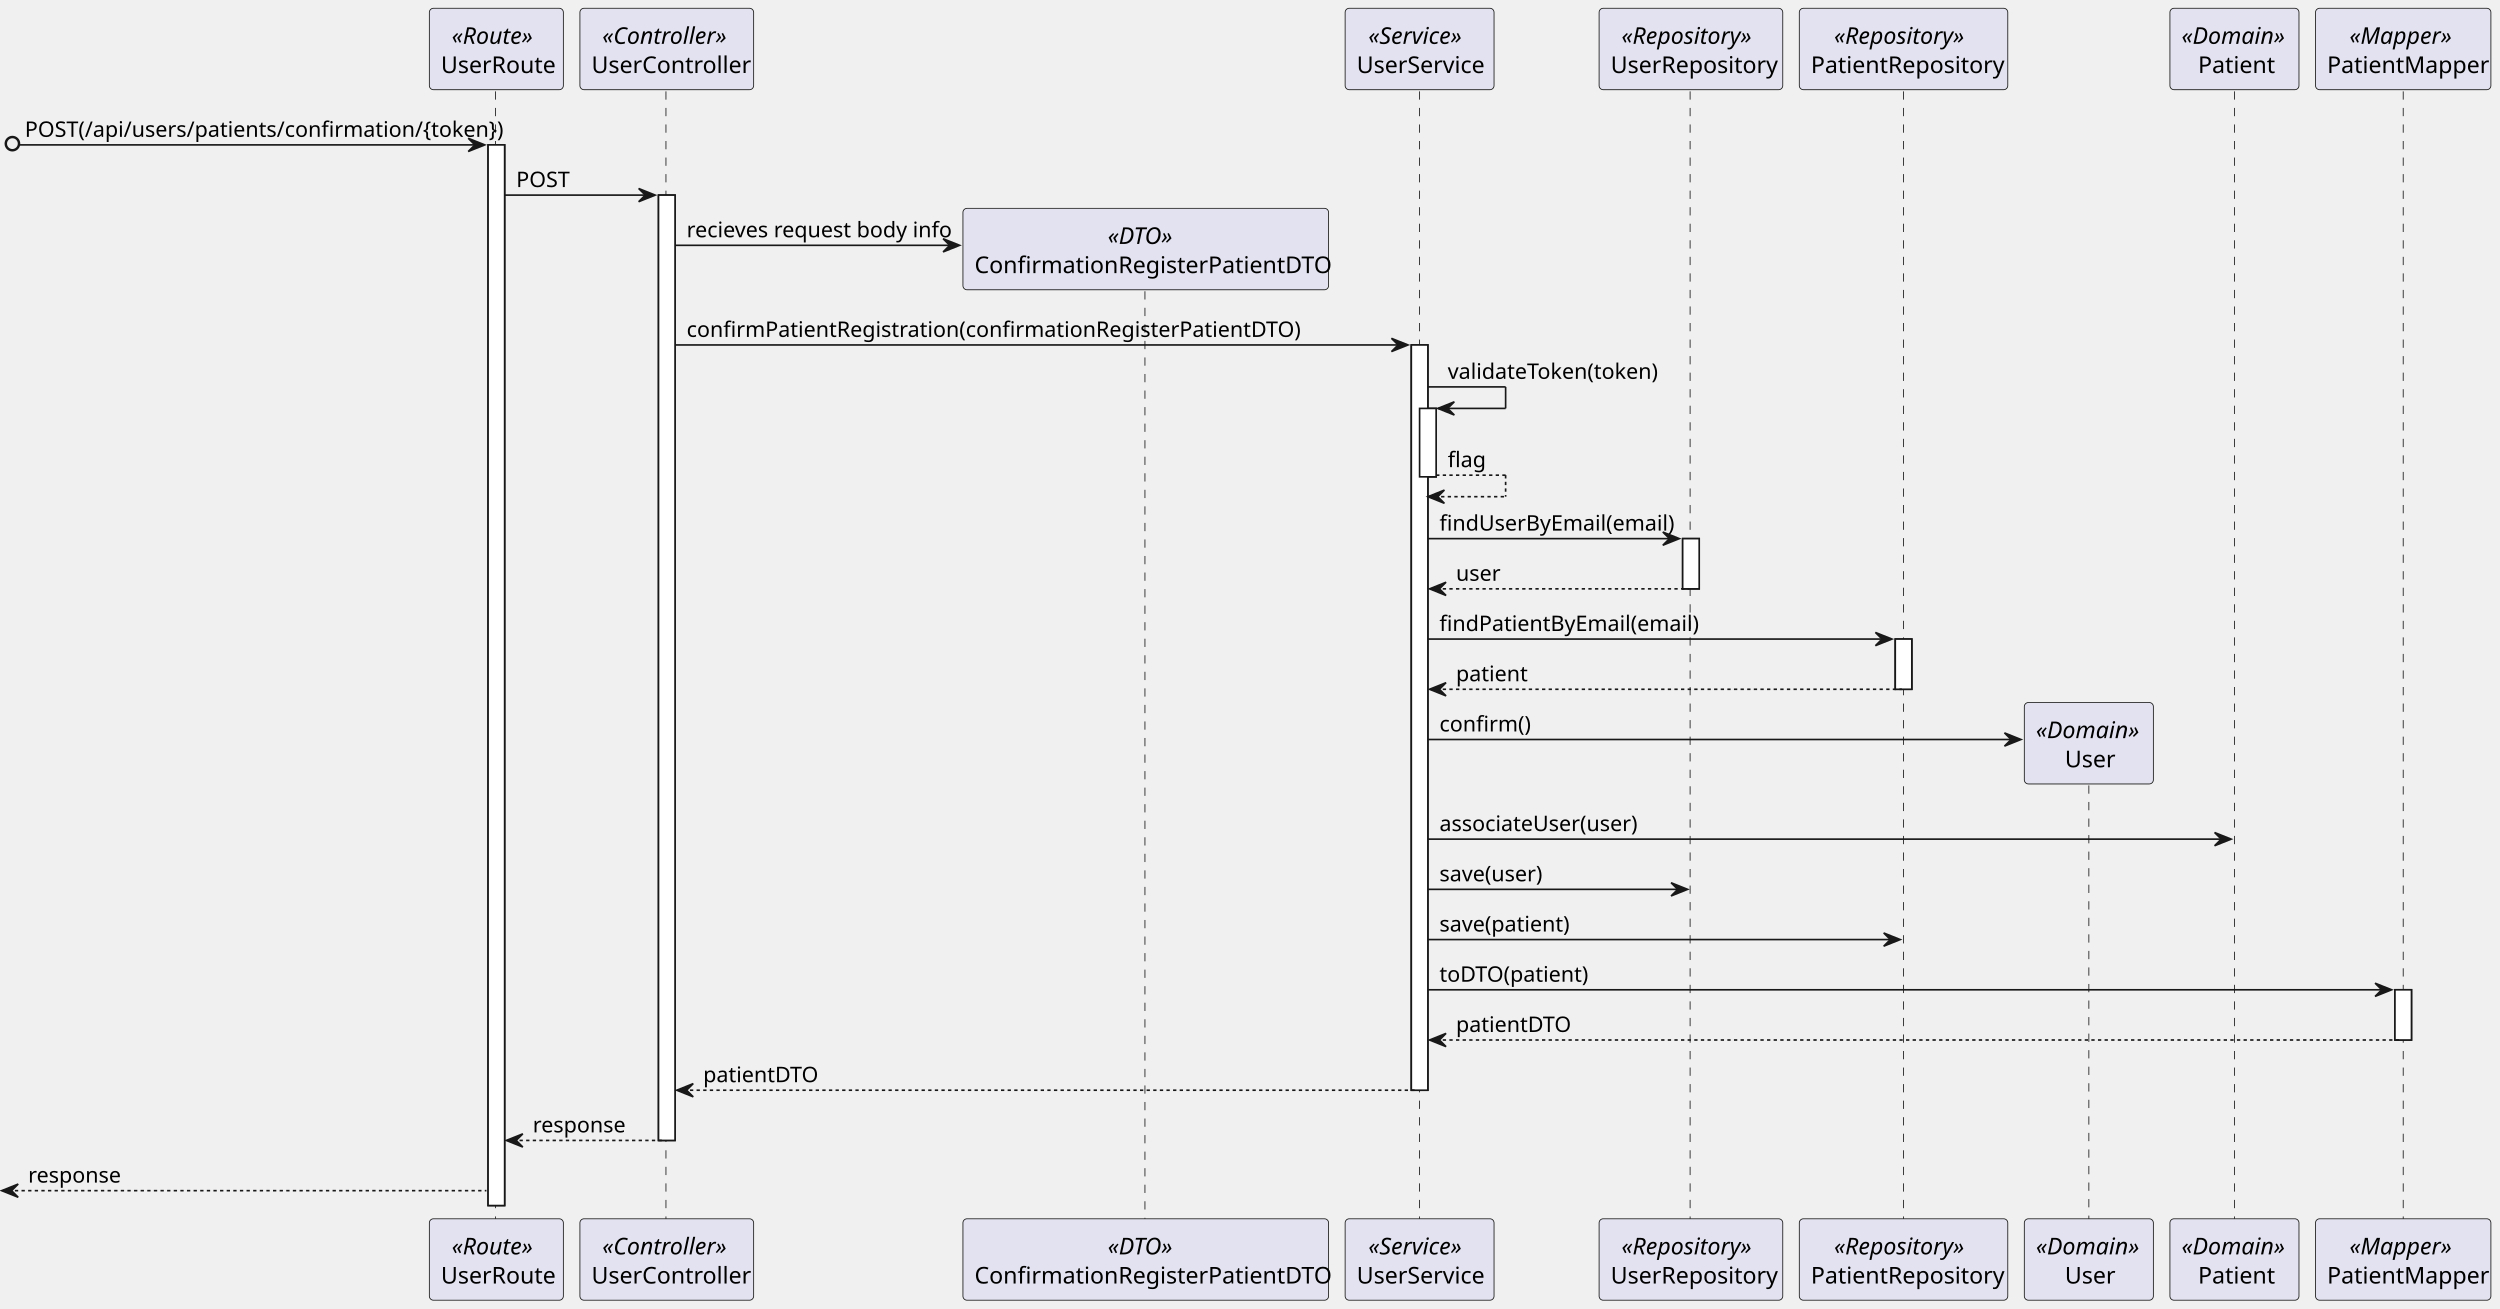
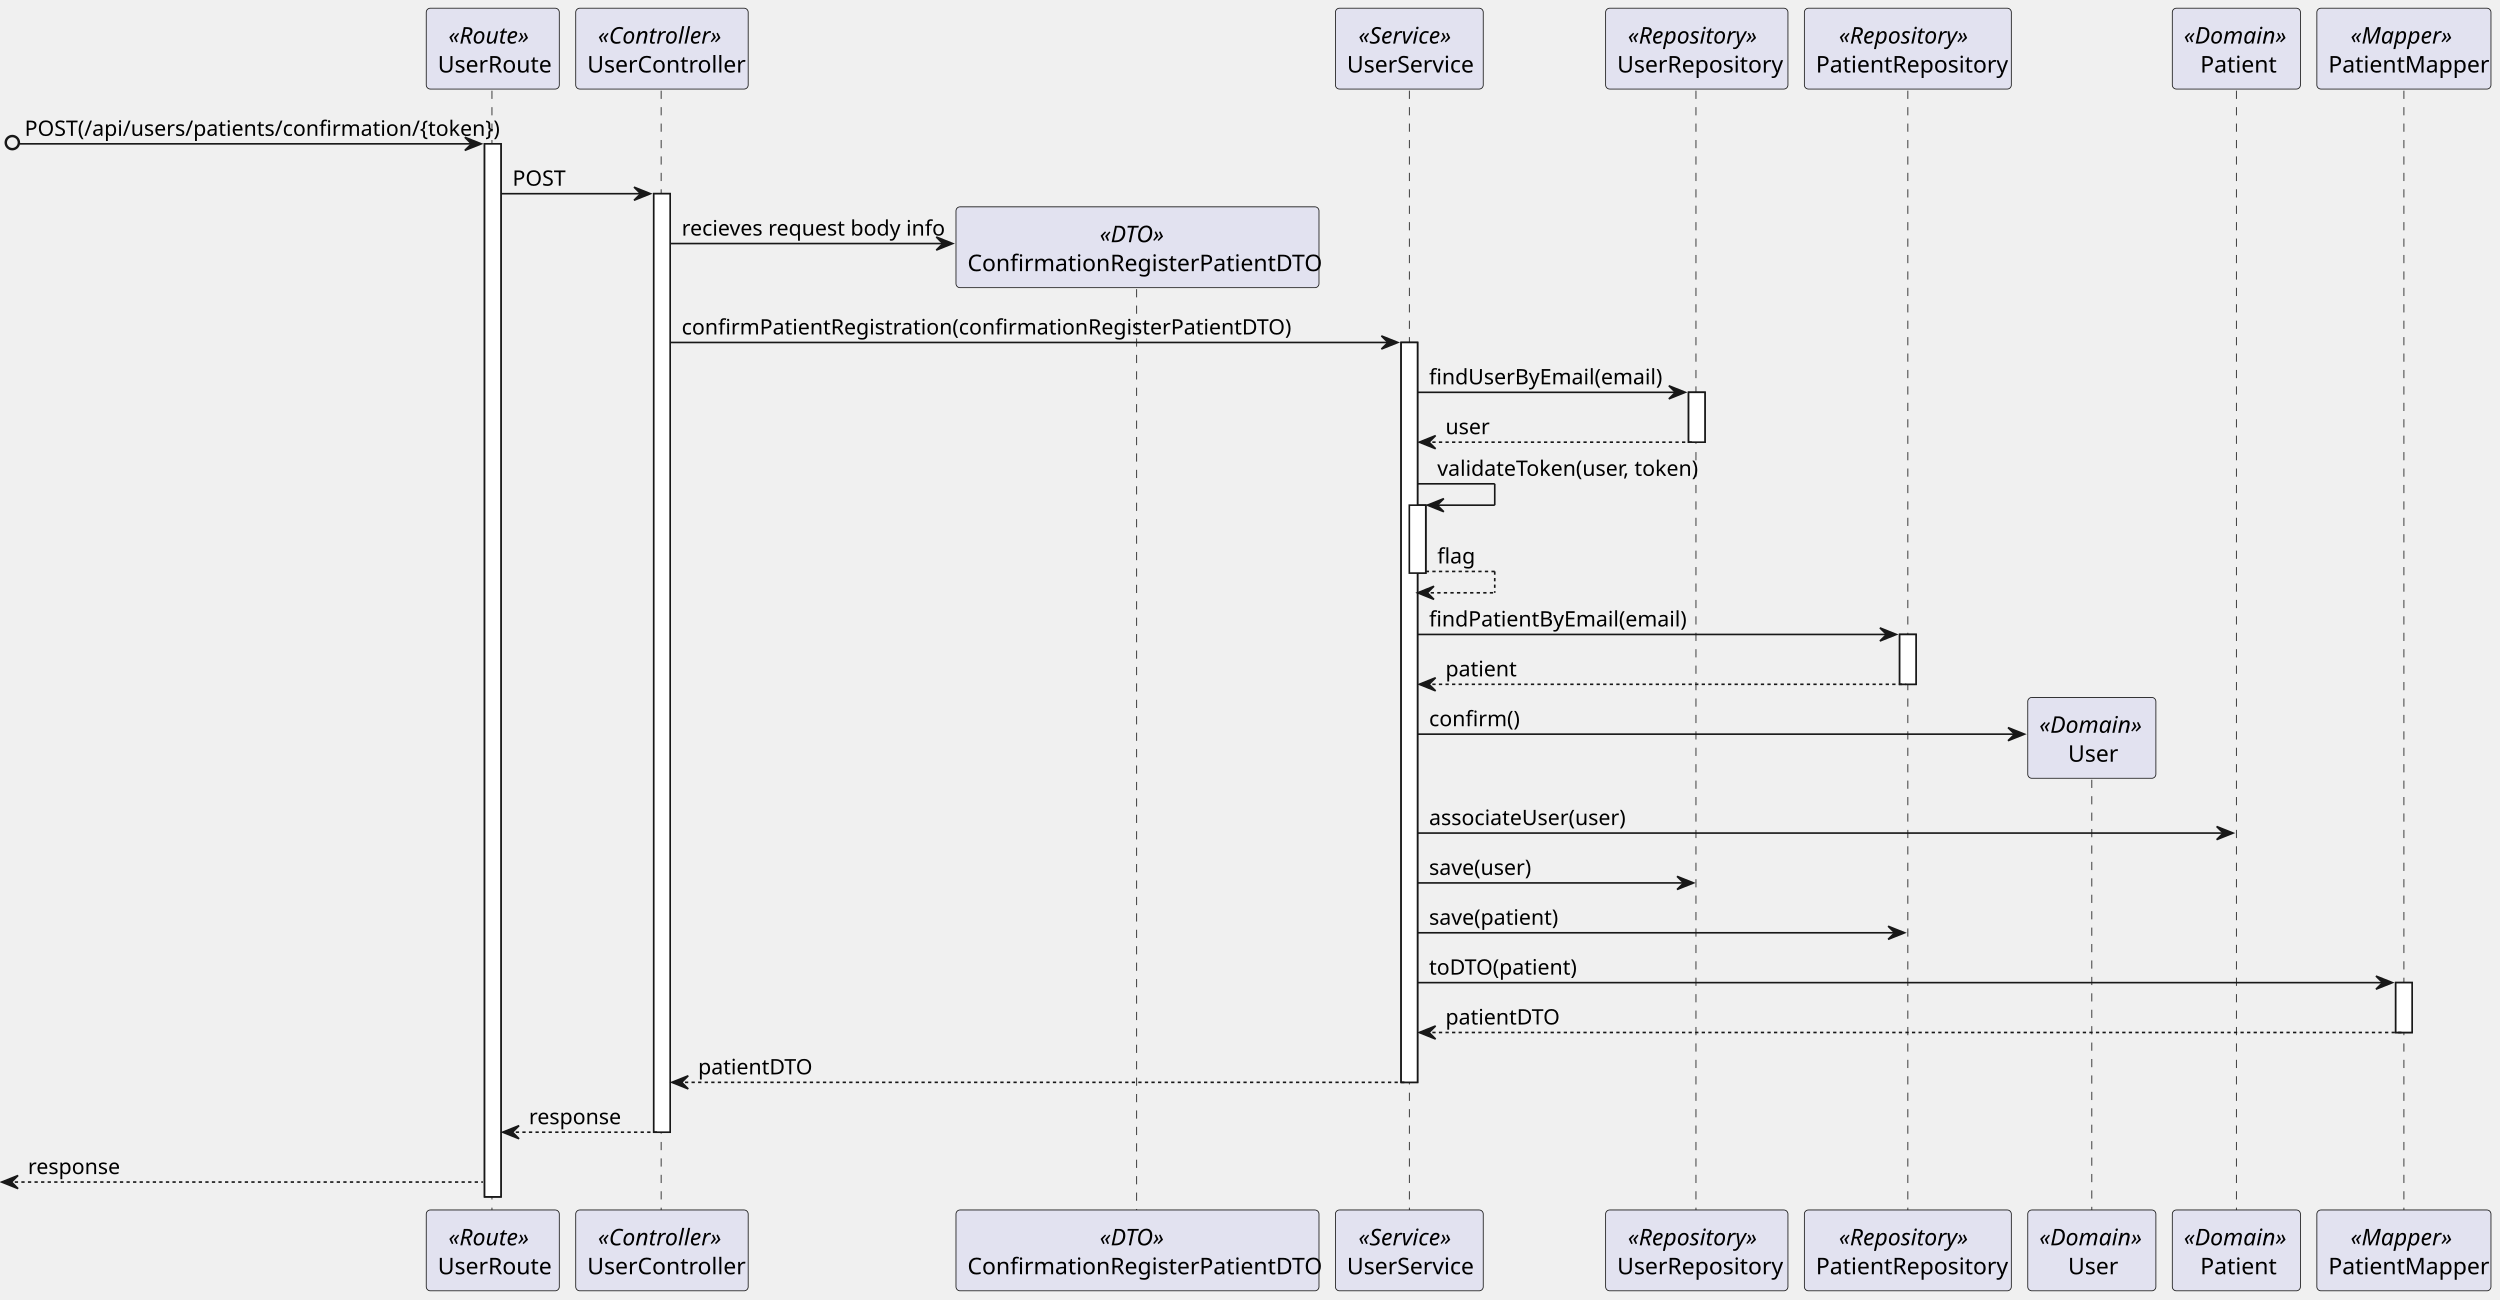
- <svg xmlns="http://www.w3.org/2000/svg" contentStyleType="text/css" height="791px" preserveAspectRatio="none" style="width:1511px;height:791px;background:#FFFFFF;" version="1.1" viewBox="0 0 1511 791" width="1511px" zoomAndPan="magnify">
+ <svg xmlns="http://www.w3.org/2000/svg" contentStyleType="text/css" height="791px" preserveAspectRatio="none" style="width:1522px;height:791px;background:#FFFFFF;" version="1.1" viewBox="0 0 1522 791" width="1522px" zoomAndPan="magnify">
  <defs />
  <g>
    <rect fill="#FFFFFF" height="641.062" style="stroke:#181818;stroke-width:1.0;" width="10" x="295" y="87.57" />
    <rect fill="#FFFFFF" height="571.359" style="stroke:#181818;stroke-width:1.0;" width="10" x="398" y="117.922" />
    <rect fill="#FFFFFF" height="450.438" style="stroke:#181818;stroke-width:1.0;" width="10" x="853" y="208.492" />
-     <rect fill="#FFFFFF" height="41.352" style="stroke:#181818;stroke-width:1.0;" width="10" x="858" y="246.844" />
-     <rect fill="#FFFFFF" height="30.352" style="stroke:#181818;stroke-width:1.0;" width="10" x="1017" y="325.547" />
-     <rect fill="#FFFFFF" height="30.352" style="stroke:#181818;stroke-width:1.0;" width="10" x="1145.5" y="386.25" />
-     <rect fill="#FFFFFF" height="30.352" style="stroke:#181818;stroke-width:1.0;" width="10" x="1447.5" y="598.227" />
+     <rect fill="#FFFFFF" height="41.352" style="stroke:#181818;stroke-width:1.0;" width="10" x="858" y="307.547" />
+     <rect fill="#FFFFFF" height="30.352" style="stroke:#181818;stroke-width:1.0;" width="10" x="1028" y="238.844" />
+     <rect fill="#FFFFFF" height="30.352" style="stroke:#181818;stroke-width:1.0;" width="10" x="1156.5" y="386.25" />
+     <rect fill="#FFFFFF" height="30.352" style="stroke:#181818;stroke-width:1.0;" width="10" x="1458.5" y="598.227" />
    <line style="stroke:#181818;stroke-width:0.5;stroke-dasharray:5.0,5.0;" x1="299.5" x2="299.5" y1="55.219" y2="737.633" />
    <line style="stroke:#181818;stroke-width:0.5;stroke-dasharray:5.0,5.0;" x1="402.5" x2="402.5" y1="55.219" y2="737.633" />
    <line style="stroke:#181818;stroke-width:0.5;stroke-dasharray:5.0,5.0;" x1="692" x2="692" y1="166.031" y2="737.633" />
    <line style="stroke:#181818;stroke-width:0.5;stroke-dasharray:5.0,5.0;" x1="858" x2="858" y1="55.219" y2="737.633" />
-     <line style="stroke:#181818;stroke-width:0.5;stroke-dasharray:5.0,5.0;" x1="1021.5" x2="1021.5" y1="55.219" y2="737.633" />
-     <line style="stroke:#181818;stroke-width:0.5;stroke-dasharray:5.0,5.0;" x1="1150.5" x2="1150.5" y1="55.219" y2="737.633" />
-     <line style="stroke:#181818;stroke-width:0.5;stroke-dasharray:5.0,5.0;" x1="1262.5" x2="1262.5" y1="464.711" y2="737.633" />
-     <line style="stroke:#181818;stroke-width:0.5;stroke-dasharray:5.0,5.0;" x1="1350.5" x2="1350.5" y1="55.219" y2="737.633" />
-     <line style="stroke:#181818;stroke-width:0.5;stroke-dasharray:5.0,5.0;" x1="1452.5" x2="1452.5" y1="55.219" y2="737.633" />
+     <line style="stroke:#181818;stroke-width:0.5;stroke-dasharray:5.0,5.0;" x1="1032.5" x2="1032.5" y1="55.219" y2="737.633" />
+     <line style="stroke:#181818;stroke-width:0.5;stroke-dasharray:5.0,5.0;" x1="1161.5" x2="1161.5" y1="55.219" y2="737.633" />
+     <line style="stroke:#181818;stroke-width:0.5;stroke-dasharray:5.0,5.0;" x1="1273.5" x2="1273.5" y1="464.711" y2="737.633" />
+     <line style="stroke:#181818;stroke-width:0.5;stroke-dasharray:5.0,5.0;" x1="1361.5" x2="1361.5" y1="55.219" y2="737.633" />
+     <line style="stroke:#181818;stroke-width:0.5;stroke-dasharray:5.0,5.0;" x1="1463.5" x2="1463.5" y1="55.219" y2="737.633" />
    <rect fill="#E2E2F0" height="49.219" rx="2.5" ry="2.5" style="stroke:#181818;stroke-width:0.5;" width="81" x="259.5" y="5" />
    <text fill="#000000" font-family="sans-serif" font-size="14" font-style="italic" lengthAdjust="spacing" textLength="54" x="273" y="26.533">«Route»</text>
    <text fill="#000000" font-family="sans-serif" font-size="14" lengthAdjust="spacing" textLength="67" x="266.5" y="44.143">UserRoute</text>
    <rect fill="#E2E2F0" height="49.219" rx="2.5" ry="2.5" style="stroke:#181818;stroke-width:0.5;" width="81" x="259.5" y="736.633" />
    <text fill="#000000" font-family="sans-serif" font-size="14" font-style="italic" lengthAdjust="spacing" textLength="54" x="273" y="758.166">«Route»</text>
    <text fill="#000000" font-family="sans-serif" font-size="14" lengthAdjust="spacing" textLength="67" x="266.5" y="775.775">UserRoute</text>
    <rect fill="#E2E2F0" height="49.219" rx="2.5" ry="2.5" style="stroke:#181818;stroke-width:0.5;" width="105" x="350.5" y="5" />
    <text fill="#000000" font-family="sans-serif" font-size="14" font-style="italic" lengthAdjust="spacing" textLength="78" x="364" y="26.533">«Controller»</text>
    <text fill="#000000" font-family="sans-serif" font-size="14" lengthAdjust="spacing" textLength="91" x="357.5" y="44.143">UserController</text>
    <rect fill="#E2E2F0" height="49.219" rx="2.5" ry="2.5" style="stroke:#181818;stroke-width:0.5;" width="105" x="350.5" y="736.633" />
    <text fill="#000000" font-family="sans-serif" font-size="14" font-style="italic" lengthAdjust="spacing" textLength="78" x="364" y="758.166">«Controller»</text>
    <text fill="#000000" font-family="sans-serif" font-size="14" lengthAdjust="spacing" textLength="91" x="357.5" y="775.775">UserController</text>
    <rect fill="#E2E2F0" height="49.219" rx="2.5" ry="2.5" style="stroke:#181818;stroke-width:0.5;" width="221" x="582" y="736.633" />
    <text fill="#000000" font-family="sans-serif" font-size="14" font-style="italic" lengthAdjust="spacing" textLength="46" x="669.5" y="758.166">«DTO»</text>
    <text fill="#000000" font-family="sans-serif" font-size="14" lengthAdjust="spacing" textLength="207" x="589" y="775.775">ConfirmationRegisterPatientDTO</text>
    <rect fill="#E2E2F0" height="49.219" rx="2.5" ry="2.5" style="stroke:#181818;stroke-width:0.5;" width="90" x="813" y="5" />
    <text fill="#000000" font-family="sans-serif" font-size="14" font-style="italic" lengthAdjust="spacing" textLength="62" x="827" y="26.533">«Service»</text>
    <text fill="#000000" font-family="sans-serif" font-size="14" lengthAdjust="spacing" textLength="76" x="820" y="44.143">UserService</text>
    <rect fill="#E2E2F0" height="49.219" rx="2.5" ry="2.5" style="stroke:#181818;stroke-width:0.5;" width="90" x="813" y="736.633" />
    <text fill="#000000" font-family="sans-serif" font-size="14" font-style="italic" lengthAdjust="spacing" textLength="62" x="827" y="758.166">«Service»</text>
    <text fill="#000000" font-family="sans-serif" font-size="14" lengthAdjust="spacing" textLength="76" x="820" y="775.775">UserService</text>
-     <rect fill="#E2E2F0" height="49.219" rx="2.5" ry="2.5" style="stroke:#181818;stroke-width:0.5;" width="111" x="966.5" y="5" />
-     <text fill="#000000" font-family="sans-serif" font-size="14" font-style="italic" lengthAdjust="spacing" textLength="84" x="980" y="26.533">«Repository»</text>
-     <text fill="#000000" font-family="sans-serif" font-size="14" lengthAdjust="spacing" textLength="97" x="973.5" y="44.143">UserRepository</text>
-     <rect fill="#E2E2F0" height="49.219" rx="2.5" ry="2.5" style="stroke:#181818;stroke-width:0.5;" width="111" x="966.5" y="736.633" />
-     <text fill="#000000" font-family="sans-serif" font-size="14" font-style="italic" lengthAdjust="spacing" textLength="84" x="980" y="758.166">«Repository»</text>
-     <text fill="#000000" font-family="sans-serif" font-size="14" lengthAdjust="spacing" textLength="97" x="973.5" y="775.775">UserRepository</text>
-     <rect fill="#E2E2F0" height="49.219" rx="2.5" ry="2.5" style="stroke:#181818;stroke-width:0.5;" width="126" x="1087.5" y="5" />
-     <text fill="#000000" font-family="sans-serif" font-size="14" font-style="italic" lengthAdjust="spacing" textLength="84" x="1108.5" y="26.533">«Repository»</text>
-     <text fill="#000000" font-family="sans-serif" font-size="14" lengthAdjust="spacing" textLength="112" x="1094.5" y="44.143">PatientRepository</text>
-     <rect fill="#E2E2F0" height="49.219" rx="2.5" ry="2.5" style="stroke:#181818;stroke-width:0.5;" width="126" x="1087.5" y="736.633" />
-     <text fill="#000000" font-family="sans-serif" font-size="14" font-style="italic" lengthAdjust="spacing" textLength="84" x="1108.5" y="758.166">«Repository»</text>
-     <text fill="#000000" font-family="sans-serif" font-size="14" lengthAdjust="spacing" textLength="112" x="1094.5" y="775.775">PatientRepository</text>
-     <rect fill="#E2E2F0" height="49.219" rx="2.5" ry="2.5" style="stroke:#181818;stroke-width:0.5;" width="78" x="1223.5" y="736.633" />
-     <text fill="#000000" font-family="sans-serif" font-size="14" font-style="italic" lengthAdjust="spacing" textLength="64" x="1230.5" y="758.166">«Domain»</text>
-     <text fill="#000000" font-family="sans-serif" font-size="14" lengthAdjust="spacing" textLength="29" x="1248" y="775.775">User</text>
-     <rect fill="#E2E2F0" height="49.219" rx="2.5" ry="2.5" style="stroke:#181818;stroke-width:0.5;" width="78" x="1311.5" y="5" />
-     <text fill="#000000" font-family="sans-serif" font-size="14" font-style="italic" lengthAdjust="spacing" textLength="64" x="1318.5" y="26.533">«Domain»</text>
-     <text fill="#000000" font-family="sans-serif" font-size="14" lengthAdjust="spacing" textLength="44" x="1328.5" y="44.143">Patient</text>
-     <rect fill="#E2E2F0" height="49.219" rx="2.5" ry="2.5" style="stroke:#181818;stroke-width:0.5;" width="78" x="1311.5" y="736.633" />
-     <text fill="#000000" font-family="sans-serif" font-size="14" font-style="italic" lengthAdjust="spacing" textLength="64" x="1318.5" y="758.166">«Domain»</text>
-     <text fill="#000000" font-family="sans-serif" font-size="14" lengthAdjust="spacing" textLength="44" x="1328.5" y="775.775">Patient</text>
-     <rect fill="#E2E2F0" height="49.219" rx="2.5" ry="2.5" style="stroke:#181818;stroke-width:0.5;" width="106" x="1399.5" y="5" />
-     <text fill="#000000" font-family="sans-serif" font-size="14" font-style="italic" lengthAdjust="spacing" textLength="65" x="1420" y="26.533">«Mapper»</text>
-     <text fill="#000000" font-family="sans-serif" font-size="14" lengthAdjust="spacing" textLength="92" x="1406.5" y="44.143">PatientMapper</text>
-     <rect fill="#E2E2F0" height="49.219" rx="2.5" ry="2.5" style="stroke:#181818;stroke-width:0.5;" width="106" x="1399.5" y="736.633" />
-     <text fill="#000000" font-family="sans-serif" font-size="14" font-style="italic" lengthAdjust="spacing" textLength="65" x="1420" y="758.166">«Mapper»</text>
-     <text fill="#000000" font-family="sans-serif" font-size="14" lengthAdjust="spacing" textLength="92" x="1406.5" y="775.775">PatientMapper</text>
+     <rect fill="#E2E2F0" height="49.219" rx="2.5" ry="2.5" style="stroke:#181818;stroke-width:0.5;" width="111" x="977.5" y="5" />
+     <text fill="#000000" font-family="sans-serif" font-size="14" font-style="italic" lengthAdjust="spacing" textLength="84" x="991" y="26.533">«Repository»</text>
+     <text fill="#000000" font-family="sans-serif" font-size="14" lengthAdjust="spacing" textLength="97" x="984.5" y="44.143">UserRepository</text>
+     <rect fill="#E2E2F0" height="49.219" rx="2.5" ry="2.5" style="stroke:#181818;stroke-width:0.5;" width="111" x="977.5" y="736.633" />
+     <text fill="#000000" font-family="sans-serif" font-size="14" font-style="italic" lengthAdjust="spacing" textLength="84" x="991" y="758.166">«Repository»</text>
+     <text fill="#000000" font-family="sans-serif" font-size="14" lengthAdjust="spacing" textLength="97" x="984.5" y="775.775">UserRepository</text>
+     <rect fill="#E2E2F0" height="49.219" rx="2.5" ry="2.5" style="stroke:#181818;stroke-width:0.5;" width="126" x="1098.5" y="5" />
+     <text fill="#000000" font-family="sans-serif" font-size="14" font-style="italic" lengthAdjust="spacing" textLength="84" x="1119.5" y="26.533">«Repository»</text>
+     <text fill="#000000" font-family="sans-serif" font-size="14" lengthAdjust="spacing" textLength="112" x="1105.5" y="44.143">PatientRepository</text>
+     <rect fill="#E2E2F0" height="49.219" rx="2.5" ry="2.5" style="stroke:#181818;stroke-width:0.5;" width="126" x="1098.5" y="736.633" />
+     <text fill="#000000" font-family="sans-serif" font-size="14" font-style="italic" lengthAdjust="spacing" textLength="84" x="1119.5" y="758.166">«Repository»</text>
+     <text fill="#000000" font-family="sans-serif" font-size="14" lengthAdjust="spacing" textLength="112" x="1105.5" y="775.775">PatientRepository</text>
+     <rect fill="#E2E2F0" height="49.219" rx="2.5" ry="2.5" style="stroke:#181818;stroke-width:0.5;" width="78" x="1234.5" y="736.633" />
+     <text fill="#000000" font-family="sans-serif" font-size="14" font-style="italic" lengthAdjust="spacing" textLength="64" x="1241.5" y="758.166">«Domain»</text>
+     <text fill="#000000" font-family="sans-serif" font-size="14" lengthAdjust="spacing" textLength="29" x="1259" y="775.775">User</text>
+     <rect fill="#E2E2F0" height="49.219" rx="2.5" ry="2.5" style="stroke:#181818;stroke-width:0.5;" width="78" x="1322.5" y="5" />
+     <text fill="#000000" font-family="sans-serif" font-size="14" font-style="italic" lengthAdjust="spacing" textLength="64" x="1329.5" y="26.533">«Domain»</text>
+     <text fill="#000000" font-family="sans-serif" font-size="14" lengthAdjust="spacing" textLength="44" x="1339.5" y="44.143">Patient</text>
+     <rect fill="#E2E2F0" height="49.219" rx="2.5" ry="2.5" style="stroke:#181818;stroke-width:0.5;" width="78" x="1322.5" y="736.633" />
+     <text fill="#000000" font-family="sans-serif" font-size="14" font-style="italic" lengthAdjust="spacing" textLength="64" x="1329.5" y="758.166">«Domain»</text>
+     <text fill="#000000" font-family="sans-serif" font-size="14" lengthAdjust="spacing" textLength="44" x="1339.5" y="775.775">Patient</text>
+     <rect fill="#E2E2F0" height="49.219" rx="2.5" ry="2.5" style="stroke:#181818;stroke-width:0.5;" width="106" x="1410.5" y="5" />
+     <text fill="#000000" font-family="sans-serif" font-size="14" font-style="italic" lengthAdjust="spacing" textLength="65" x="1431" y="26.533">«Mapper»</text>
+     <text fill="#000000" font-family="sans-serif" font-size="14" lengthAdjust="spacing" textLength="92" x="1417.5" y="44.143">PatientMapper</text>
+     <rect fill="#E2E2F0" height="49.219" rx="2.5" ry="2.5" style="stroke:#181818;stroke-width:0.5;" width="106" x="1410.5" y="736.633" />
+     <text fill="#000000" font-family="sans-serif" font-size="14" font-style="italic" lengthAdjust="spacing" textLength="65" x="1431" y="758.166">«Mapper»</text>
+     <text fill="#000000" font-family="sans-serif" font-size="14" lengthAdjust="spacing" textLength="92" x="1417.5" y="775.775">PatientMapper</text>
    <rect fill="#FFFFFF" height="641.062" style="stroke:#181818;stroke-width:1.0;" width="10" x="295" y="87.57" />
    <rect fill="#FFFFFF" height="571.359" style="stroke:#181818;stroke-width:1.0;" width="10" x="398" y="117.922" />
    <rect fill="#FFFFFF" height="450.438" style="stroke:#181818;stroke-width:1.0;" width="10" x="853" y="208.492" />
-     <rect fill="#FFFFFF" height="41.352" style="stroke:#181818;stroke-width:1.0;" width="10" x="858" y="246.844" />
-     <rect fill="#FFFFFF" height="30.352" style="stroke:#181818;stroke-width:1.0;" width="10" x="1017" y="325.547" />
-     <rect fill="#FFFFFF" height="30.352" style="stroke:#181818;stroke-width:1.0;" width="10" x="1145.5" y="386.25" />
-     <rect fill="#FFFFFF" height="30.352" style="stroke:#181818;stroke-width:1.0;" width="10" x="1447.5" y="598.227" />
+     <rect fill="#FFFFFF" height="41.352" style="stroke:#181818;stroke-width:1.0;" width="10" x="858" y="307.547" />
+     <rect fill="#FFFFFF" height="30.352" style="stroke:#181818;stroke-width:1.0;" width="10" x="1028" y="238.844" />
+     <rect fill="#FFFFFF" height="30.352" style="stroke:#181818;stroke-width:1.0;" width="10" x="1156.5" y="386.25" />
+     <rect fill="#FFFFFF" height="30.352" style="stroke:#181818;stroke-width:1.0;" width="10" x="1458.5" y="598.227" />
    <ellipse cx="7.5" cy="86.82" fill="none" rx="4" ry="4" style="stroke:#181818;stroke-width:1.5;" />
    <polygon fill="#181818" points="283,83.57,293,87.57,283,91.57,287,87.57" style="stroke:#181818;stroke-width:1.0;" />
    <line style="stroke:#181818;stroke-width:1.0;" x1="12" x2="289" y1="87.57" y2="87.57" />
    <text fill="#000000" font-family="sans-serif" font-size="13" lengthAdjust="spacing" textLength="268" x="15" y="82.714">POST(/api/users/patients/confirmation/{token})</text>
    <polygon fill="#181818" points="386,113.922,396,117.922,386,121.922,390,117.922" style="stroke:#181818;stroke-width:1.0;" />
    <line style="stroke:#181818;stroke-width:1.0;" x1="305" x2="392" y1="117.922" y2="117.922" />
    <text fill="#000000" font-family="sans-serif" font-size="13" lengthAdjust="spacing" textLength="35" x="312" y="113.065">POST</text>
    <polygon fill="#181818" points="570,144.273,580,148.273,570,152.273,574,148.273" style="stroke:#181818;stroke-width:1.0;" />
    <line style="stroke:#181818;stroke-width:1.0;" x1="408" x2="576" y1="148.273" y2="148.273" />
    <text fill="#000000" font-family="sans-serif" font-size="13" lengthAdjust="spacing" textLength="150" x="415" y="143.417">recieves request body info</text>
    <rect fill="#E2E2F0" height="49.219" rx="2.5" ry="2.5" style="stroke:#181818;stroke-width:0.5;" width="221" x="582" y="125.922" />
    <text fill="#000000" font-family="sans-serif" font-size="14" font-style="italic" lengthAdjust="spacing" textLength="46" x="669.5" y="147.455">«DTO»</text>
    <text fill="#000000" font-family="sans-serif" font-size="14" lengthAdjust="spacing" textLength="207" x="589" y="165.065">ConfirmationRegisterPatientDTO</text>
    <polygon fill="#181818" points="841,204.492,851,208.492,841,212.492,845,208.492" style="stroke:#181818;stroke-width:1.0;" />
    <line style="stroke:#181818;stroke-width:1.0;" x1="408" x2="847" y1="208.492" y2="208.492" />
    <text fill="#000000" font-family="sans-serif" font-size="13" lengthAdjust="spacing" textLength="345" x="415" y="203.636">confirmPatientRegistration(confirmationRegisterPatientDTO)</text>
-     <line style="stroke:#181818;stroke-width:1.0;" x1="863" x2="910" y1="233.844" y2="233.844" />
-     <line style="stroke:#181818;stroke-width:1.0;" x1="910" x2="910" y1="233.844" y2="246.844" />
-     <line style="stroke:#181818;stroke-width:1.0;" x1="869" x2="910" y1="246.844" y2="246.844" />
-     <polygon fill="#181818" points="879,242.844,869,246.844,879,250.844,875,246.844" style="stroke:#181818;stroke-width:1.0;" />
-     <text fill="#000000" font-family="sans-serif" font-size="13" lengthAdjust="spacing" textLength="118" x="875" y="228.987">validateToken(token)</text>
-     <line style="stroke:#181818;stroke-width:1.0;stroke-dasharray:2.0,2.0;" x1="868" x2="910" y1="287.195" y2="287.195" />
-     <line style="stroke:#181818;stroke-width:1.0;stroke-dasharray:2.0,2.0;" x1="910" x2="910" y1="287.195" y2="300.195" />
-     <line style="stroke:#181818;stroke-width:1.0;stroke-dasharray:2.0,2.0;" x1="863" x2="910" y1="300.195" y2="300.195" />
-     <polygon fill="#181818" points="873,296.195,863,300.195,873,304.195,869,300.195" style="stroke:#181818;stroke-width:1.0;" />
-     <text fill="#000000" font-family="sans-serif" font-size="13" lengthAdjust="spacing" textLength="20" x="875" y="282.339">flag</text>
-     <polygon fill="#181818" points="1005,321.547,1015,325.547,1005,329.547,1009,325.547" style="stroke:#181818;stroke-width:1.0;" />
-     <line style="stroke:#181818;stroke-width:1.0;" x1="863" x2="1011" y1="325.547" y2="325.547" />
-     <text fill="#000000" font-family="sans-serif" font-size="13" lengthAdjust="spacing" textLength="135" x="870" y="320.69">findUserByEmail(email)</text>
-     <polygon fill="#181818" points="874,351.898,864,355.898,874,359.898,870,355.898" style="stroke:#181818;stroke-width:1.0;" />
-     <line style="stroke:#181818;stroke-width:1.0;stroke-dasharray:2.0,2.0;" x1="868" x2="1021" y1="355.898" y2="355.898" />
-     <text fill="#000000" font-family="sans-serif" font-size="13" lengthAdjust="spacing" textLength="25" x="880" y="351.042">user</text>
-     <polygon fill="#181818" points="1133.5,382.25,1143.5,386.25,1133.5,390.25,1137.5,386.25" style="stroke:#181818;stroke-width:1.0;" />
-     <line style="stroke:#181818;stroke-width:1.0;" x1="863" x2="1139.5" y1="386.25" y2="386.25" />
+     <polygon fill="#181818" points="1016,234.844,1026,238.844,1016,242.844,1020,238.844" style="stroke:#181818;stroke-width:1.0;" />
+     <line style="stroke:#181818;stroke-width:1.0;" x1="863" x2="1022" y1="238.844" y2="238.844" />
+     <text fill="#000000" font-family="sans-serif" font-size="13" lengthAdjust="spacing" textLength="135" x="870" y="233.987">findUserByEmail(email)</text>
+     <polygon fill="#181818" points="874,265.195,864,269.195,874,273.195,870,269.195" style="stroke:#181818;stroke-width:1.0;" />
+     <line style="stroke:#181818;stroke-width:1.0;stroke-dasharray:2.0,2.0;" x1="868" x2="1032" y1="269.195" y2="269.195" />
+     <text fill="#000000" font-family="sans-serif" font-size="13" lengthAdjust="spacing" textLength="25" x="880" y="264.339">user</text>
+     <line style="stroke:#181818;stroke-width:1.0;" x1="863" x2="910" y1="294.547" y2="294.547" />
+     <line style="stroke:#181818;stroke-width:1.0;" x1="910" x2="910" y1="294.547" y2="307.547" />
+     <line style="stroke:#181818;stroke-width:1.0;" x1="869" x2="910" y1="307.547" y2="307.547" />
+     <polygon fill="#181818" points="879,303.547,869,307.547,879,311.547,875,307.547" style="stroke:#181818;stroke-width:1.0;" />
+     <text fill="#000000" font-family="sans-serif" font-size="13" lengthAdjust="spacing" textLength="151" x="875" y="289.69">validateToken(user, token)</text>
+     <line style="stroke:#181818;stroke-width:1.0;stroke-dasharray:2.0,2.0;" x1="868" x2="910" y1="347.898" y2="347.898" />
+     <line style="stroke:#181818;stroke-width:1.0;stroke-dasharray:2.0,2.0;" x1="910" x2="910" y1="347.898" y2="360.898" />
+     <line style="stroke:#181818;stroke-width:1.0;stroke-dasharray:2.0,2.0;" x1="863" x2="910" y1="360.898" y2="360.898" />
+     <polygon fill="#181818" points="873,356.898,863,360.898,873,364.898,869,360.898" style="stroke:#181818;stroke-width:1.0;" />
+     <text fill="#000000" font-family="sans-serif" font-size="13" lengthAdjust="spacing" textLength="20" x="875" y="343.042">flag</text>
+     <polygon fill="#181818" points="1144.5,382.25,1154.5,386.25,1144.5,390.25,1148.5,386.25" style="stroke:#181818;stroke-width:1.0;" />
+     <line style="stroke:#181818;stroke-width:1.0;" x1="863" x2="1150.5" y1="386.25" y2="386.25" />
    <text fill="#000000" font-family="sans-serif" font-size="13" lengthAdjust="spacing" textLength="149" x="870" y="381.394">findPatientByEmail(email)</text>
    <polygon fill="#181818" points="874,412.602,864,416.602,874,420.602,870,416.602" style="stroke:#181818;stroke-width:1.0;" />
-     <line style="stroke:#181818;stroke-width:1.0;stroke-dasharray:2.0,2.0;" x1="868" x2="1149.5" y1="416.602" y2="416.602" />
+     <line style="stroke:#181818;stroke-width:1.0;stroke-dasharray:2.0,2.0;" x1="868" x2="1160.5" y1="416.602" y2="416.602" />
    <text fill="#000000" font-family="sans-serif" font-size="13" lengthAdjust="spacing" textLength="39" x="880" y="411.745">patient</text>
-     <polygon fill="#181818" points="1211.5,442.953,1221.5,446.953,1211.5,450.953,1215.5,446.953" style="stroke:#181818;stroke-width:1.0;" />
-     <line style="stroke:#181818;stroke-width:1.0;" x1="863" x2="1217.5" y1="446.953" y2="446.953" />
+     <polygon fill="#181818" points="1222.5,442.953,1232.5,446.953,1222.5,450.953,1226.5,446.953" style="stroke:#181818;stroke-width:1.0;" />
+     <line style="stroke:#181818;stroke-width:1.0;" x1="863" x2="1228.5" y1="446.953" y2="446.953" />
    <text fill="#000000" font-family="sans-serif" font-size="13" lengthAdjust="spacing" textLength="50" x="870" y="442.097">confirm()</text>
-     <rect fill="#E2E2F0" height="49.219" rx="2.5" ry="2.5" style="stroke:#181818;stroke-width:0.5;" width="78" x="1223.5" y="424.602" />
-     <text fill="#000000" font-family="sans-serif" font-size="14" font-style="italic" lengthAdjust="spacing" textLength="64" x="1230.5" y="446.135">«Domain»</text>
-     <text fill="#000000" font-family="sans-serif" font-size="14" lengthAdjust="spacing" textLength="29" x="1248" y="463.744">User</text>
-     <polygon fill="#181818" points="1338.5,503.172,1348.5,507.172,1338.5,511.172,1342.5,507.172" style="stroke:#181818;stroke-width:1.0;" />
-     <line style="stroke:#181818;stroke-width:1.0;" x1="863" x2="1344.5" y1="507.172" y2="507.172" />
+     <rect fill="#E2E2F0" height="49.219" rx="2.5" ry="2.5" style="stroke:#181818;stroke-width:0.5;" width="78" x="1234.5" y="424.602" />
+     <text fill="#000000" font-family="sans-serif" font-size="14" font-style="italic" lengthAdjust="spacing" textLength="64" x="1241.5" y="446.135">«Domain»</text>
+     <text fill="#000000" font-family="sans-serif" font-size="14" lengthAdjust="spacing" textLength="29" x="1259" y="463.744">User</text>
+     <polygon fill="#181818" points="1349.5,503.172,1359.5,507.172,1349.5,511.172,1353.5,507.172" style="stroke:#181818;stroke-width:1.0;" />
+     <line style="stroke:#181818;stroke-width:1.0;" x1="863" x2="1355.5" y1="507.172" y2="507.172" />
    <text fill="#000000" font-family="sans-serif" font-size="13" lengthAdjust="spacing" textLength="116" x="870" y="502.315">associateUser(user)</text>
-     <polygon fill="#181818" points="1010,533.523,1020,537.523,1010,541.523,1014,537.523" style="stroke:#181818;stroke-width:1.0;" />
-     <line style="stroke:#181818;stroke-width:1.0;" x1="863" x2="1016" y1="537.523" y2="537.523" />
+     <polygon fill="#181818" points="1021,533.523,1031,537.523,1021,541.523,1025,537.523" style="stroke:#181818;stroke-width:1.0;" />
+     <line style="stroke:#181818;stroke-width:1.0;" x1="863" x2="1027" y1="537.523" y2="537.523" />
    <text fill="#000000" font-family="sans-serif" font-size="13" lengthAdjust="spacing" textLength="59" x="870" y="532.667">save(user)</text>
-     <polygon fill="#181818" points="1138.5,563.875,1148.5,567.875,1138.5,571.875,1142.5,567.875" style="stroke:#181818;stroke-width:1.0;" />
-     <line style="stroke:#181818;stroke-width:1.0;" x1="863" x2="1144.5" y1="567.875" y2="567.875" />
+     <polygon fill="#181818" points="1149.5,563.875,1159.5,567.875,1149.5,571.875,1153.5,567.875" style="stroke:#181818;stroke-width:1.0;" />
+     <line style="stroke:#181818;stroke-width:1.0;" x1="863" x2="1155.5" y1="567.875" y2="567.875" />
    <text fill="#000000" font-family="sans-serif" font-size="13" lengthAdjust="spacing" textLength="73" x="870" y="563.019">save(patient)</text>
-     <polygon fill="#181818" points="1435.5,594.227,1445.5,598.227,1435.5,602.227,1439.5,598.227" style="stroke:#181818;stroke-width:1.0;" />
-     <line style="stroke:#181818;stroke-width:1.0;" x1="863" x2="1441.5" y1="598.227" y2="598.227" />
+     <polygon fill="#181818" points="1446.5,594.227,1456.5,598.227,1446.5,602.227,1450.5,598.227" style="stroke:#181818;stroke-width:1.0;" />
+     <line style="stroke:#181818;stroke-width:1.0;" x1="863" x2="1452.5" y1="598.227" y2="598.227" />
    <text fill="#000000" font-family="sans-serif" font-size="13" lengthAdjust="spacing" textLength="84" x="870" y="593.37">toDTO(patient)</text>
    <polygon fill="#181818" points="874,624.578,864,628.578,874,632.578,870,628.578" style="stroke:#181818;stroke-width:1.0;" />
-     <line style="stroke:#181818;stroke-width:1.0;stroke-dasharray:2.0,2.0;" x1="868" x2="1451.5" y1="628.578" y2="628.578" />
+     <line style="stroke:#181818;stroke-width:1.0;stroke-dasharray:2.0,2.0;" x1="868" x2="1462.5" y1="628.578" y2="628.578" />
    <text fill="#000000" font-family="sans-serif" font-size="13" lengthAdjust="spacing" textLength="65" x="880" y="623.722">patientDTO</text>
    <polygon fill="#181818" points="419,654.93,409,658.93,419,662.93,415,658.93" style="stroke:#181818;stroke-width:1.0;" />
    <line style="stroke:#181818;stroke-width:1.0;stroke-dasharray:2.0,2.0;" x1="413" x2="857" y1="658.93" y2="658.93" />
    <text fill="#000000" font-family="sans-serif" font-size="13" lengthAdjust="spacing" textLength="65" x="425" y="654.073">patientDTO</text>
    <polygon fill="#181818" points="316,685.281,306,689.281,316,693.281,312,689.281" style="stroke:#181818;stroke-width:1.0;" />
    <line style="stroke:#181818;stroke-width:1.0;stroke-dasharray:2.0,2.0;" x1="310" x2="402" y1="689.281" y2="689.281" />
    <text fill="#000000" font-family="sans-serif" font-size="13" lengthAdjust="spacing" textLength="53" x="322" y="684.425">response</text>
    <polygon fill="#181818" points="11,715.633,1,719.633,11,723.633,7,719.633" style="stroke:#181818;stroke-width:1.0;" />
    <line style="stroke:#181818;stroke-width:1.0;stroke-dasharray:2.0,2.0;" x1="5" x2="294" y1="719.633" y2="719.633" />
    <text fill="#000000" font-family="sans-serif" font-size="13" lengthAdjust="spacing" textLength="53" x="17" y="714.776">response</text>
  </g>
</svg>
